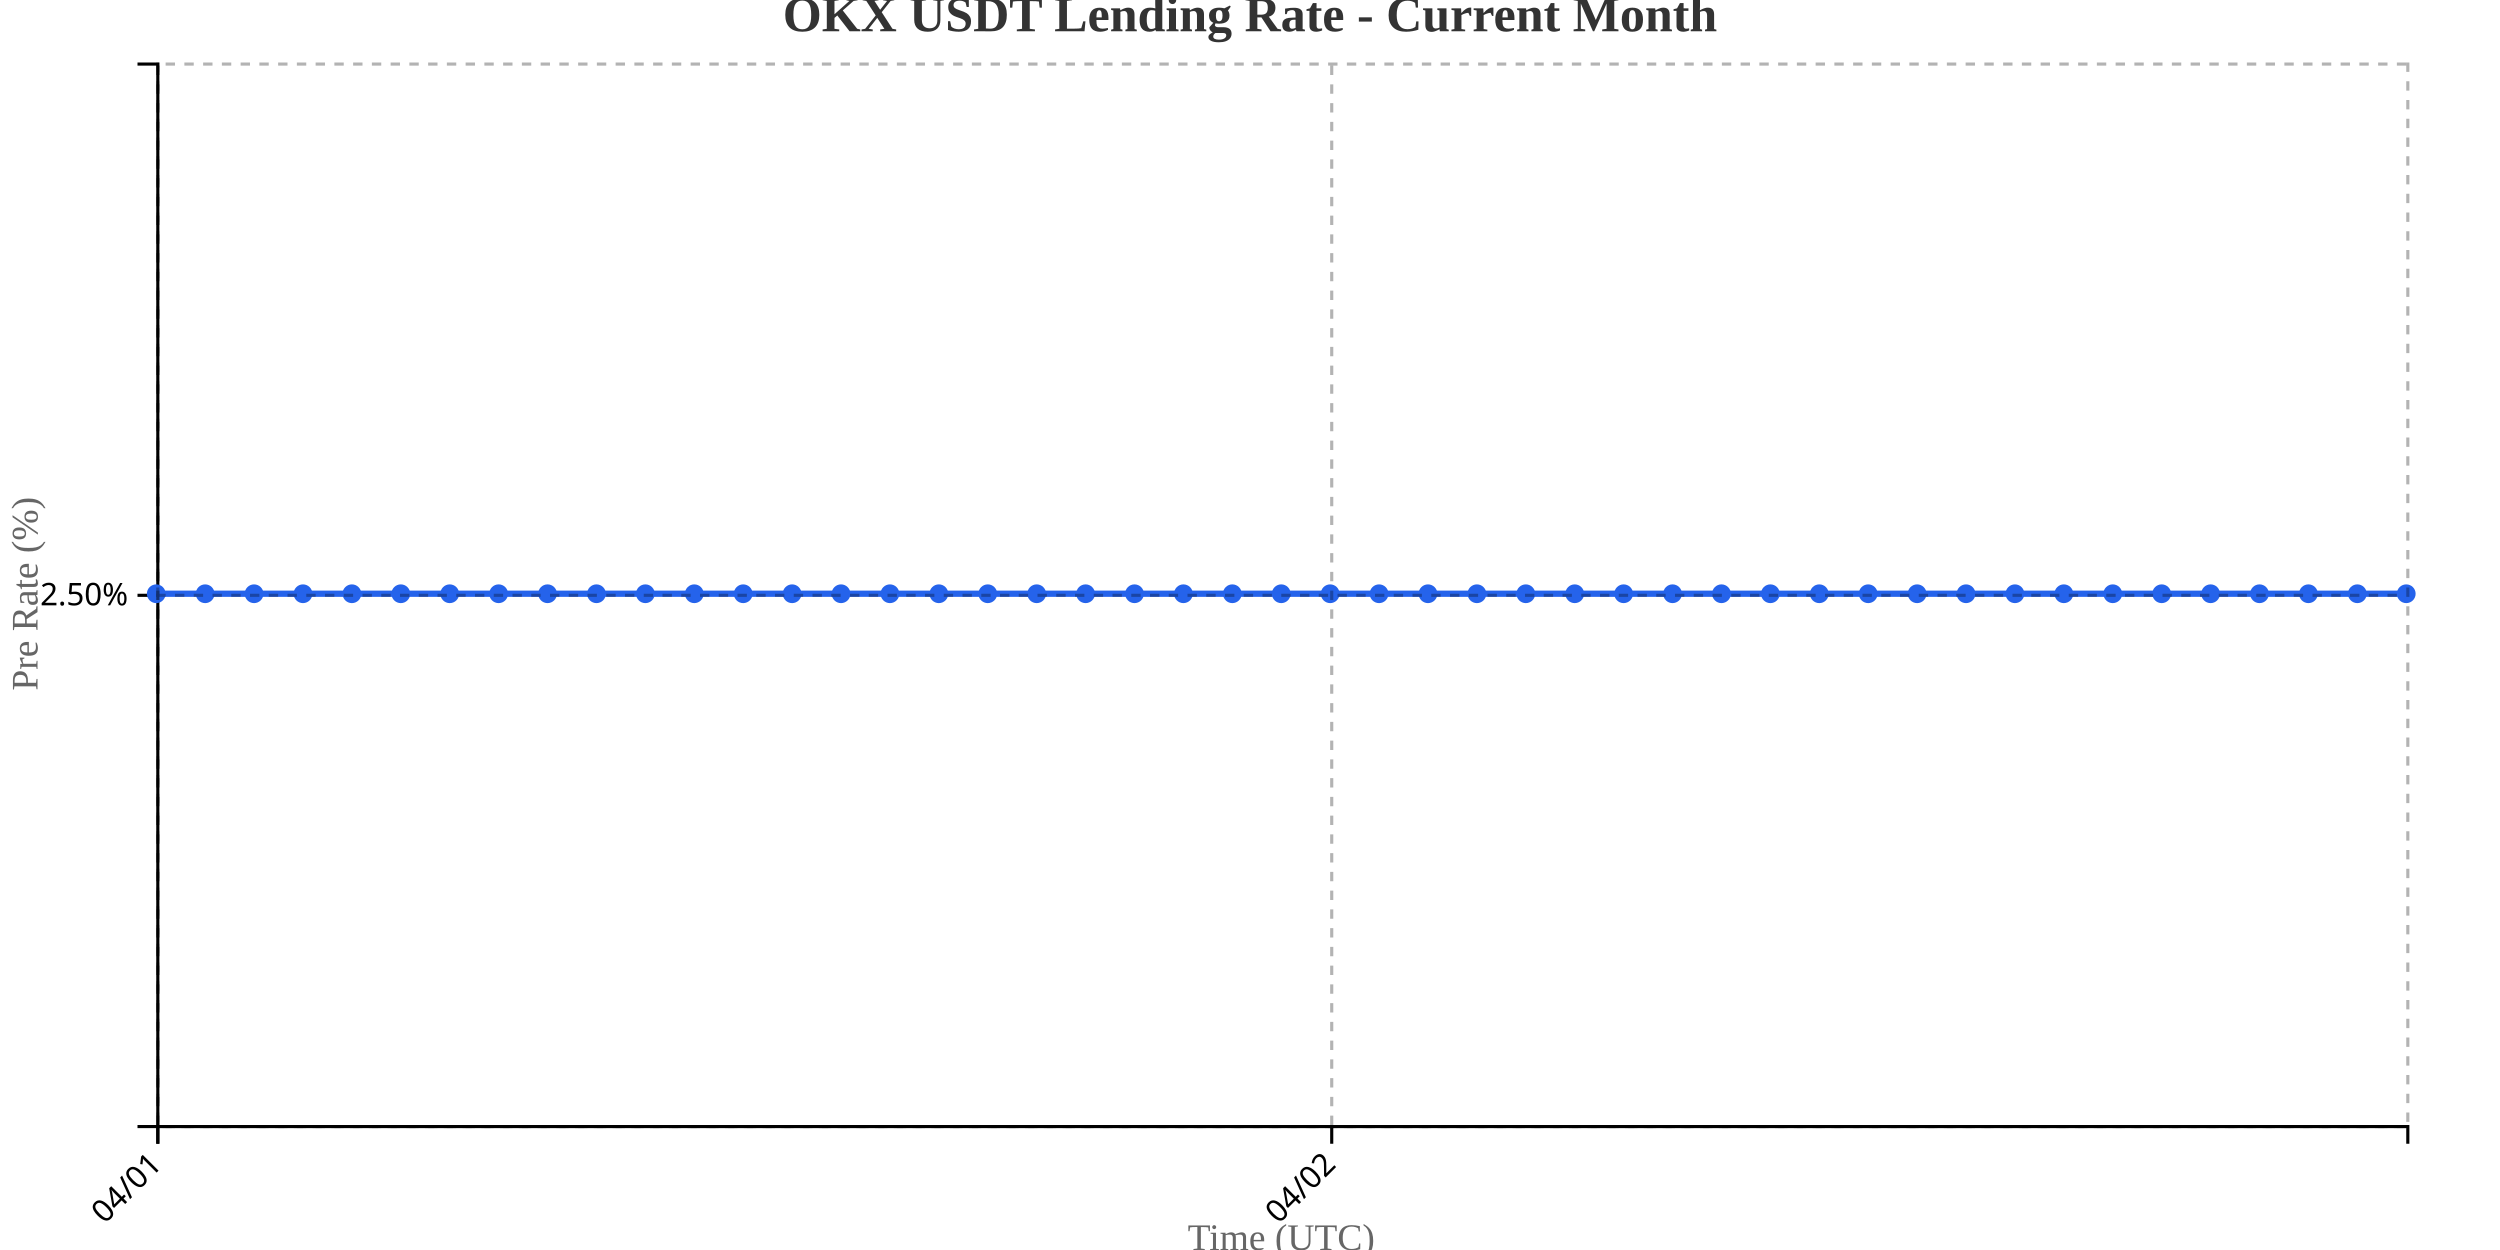
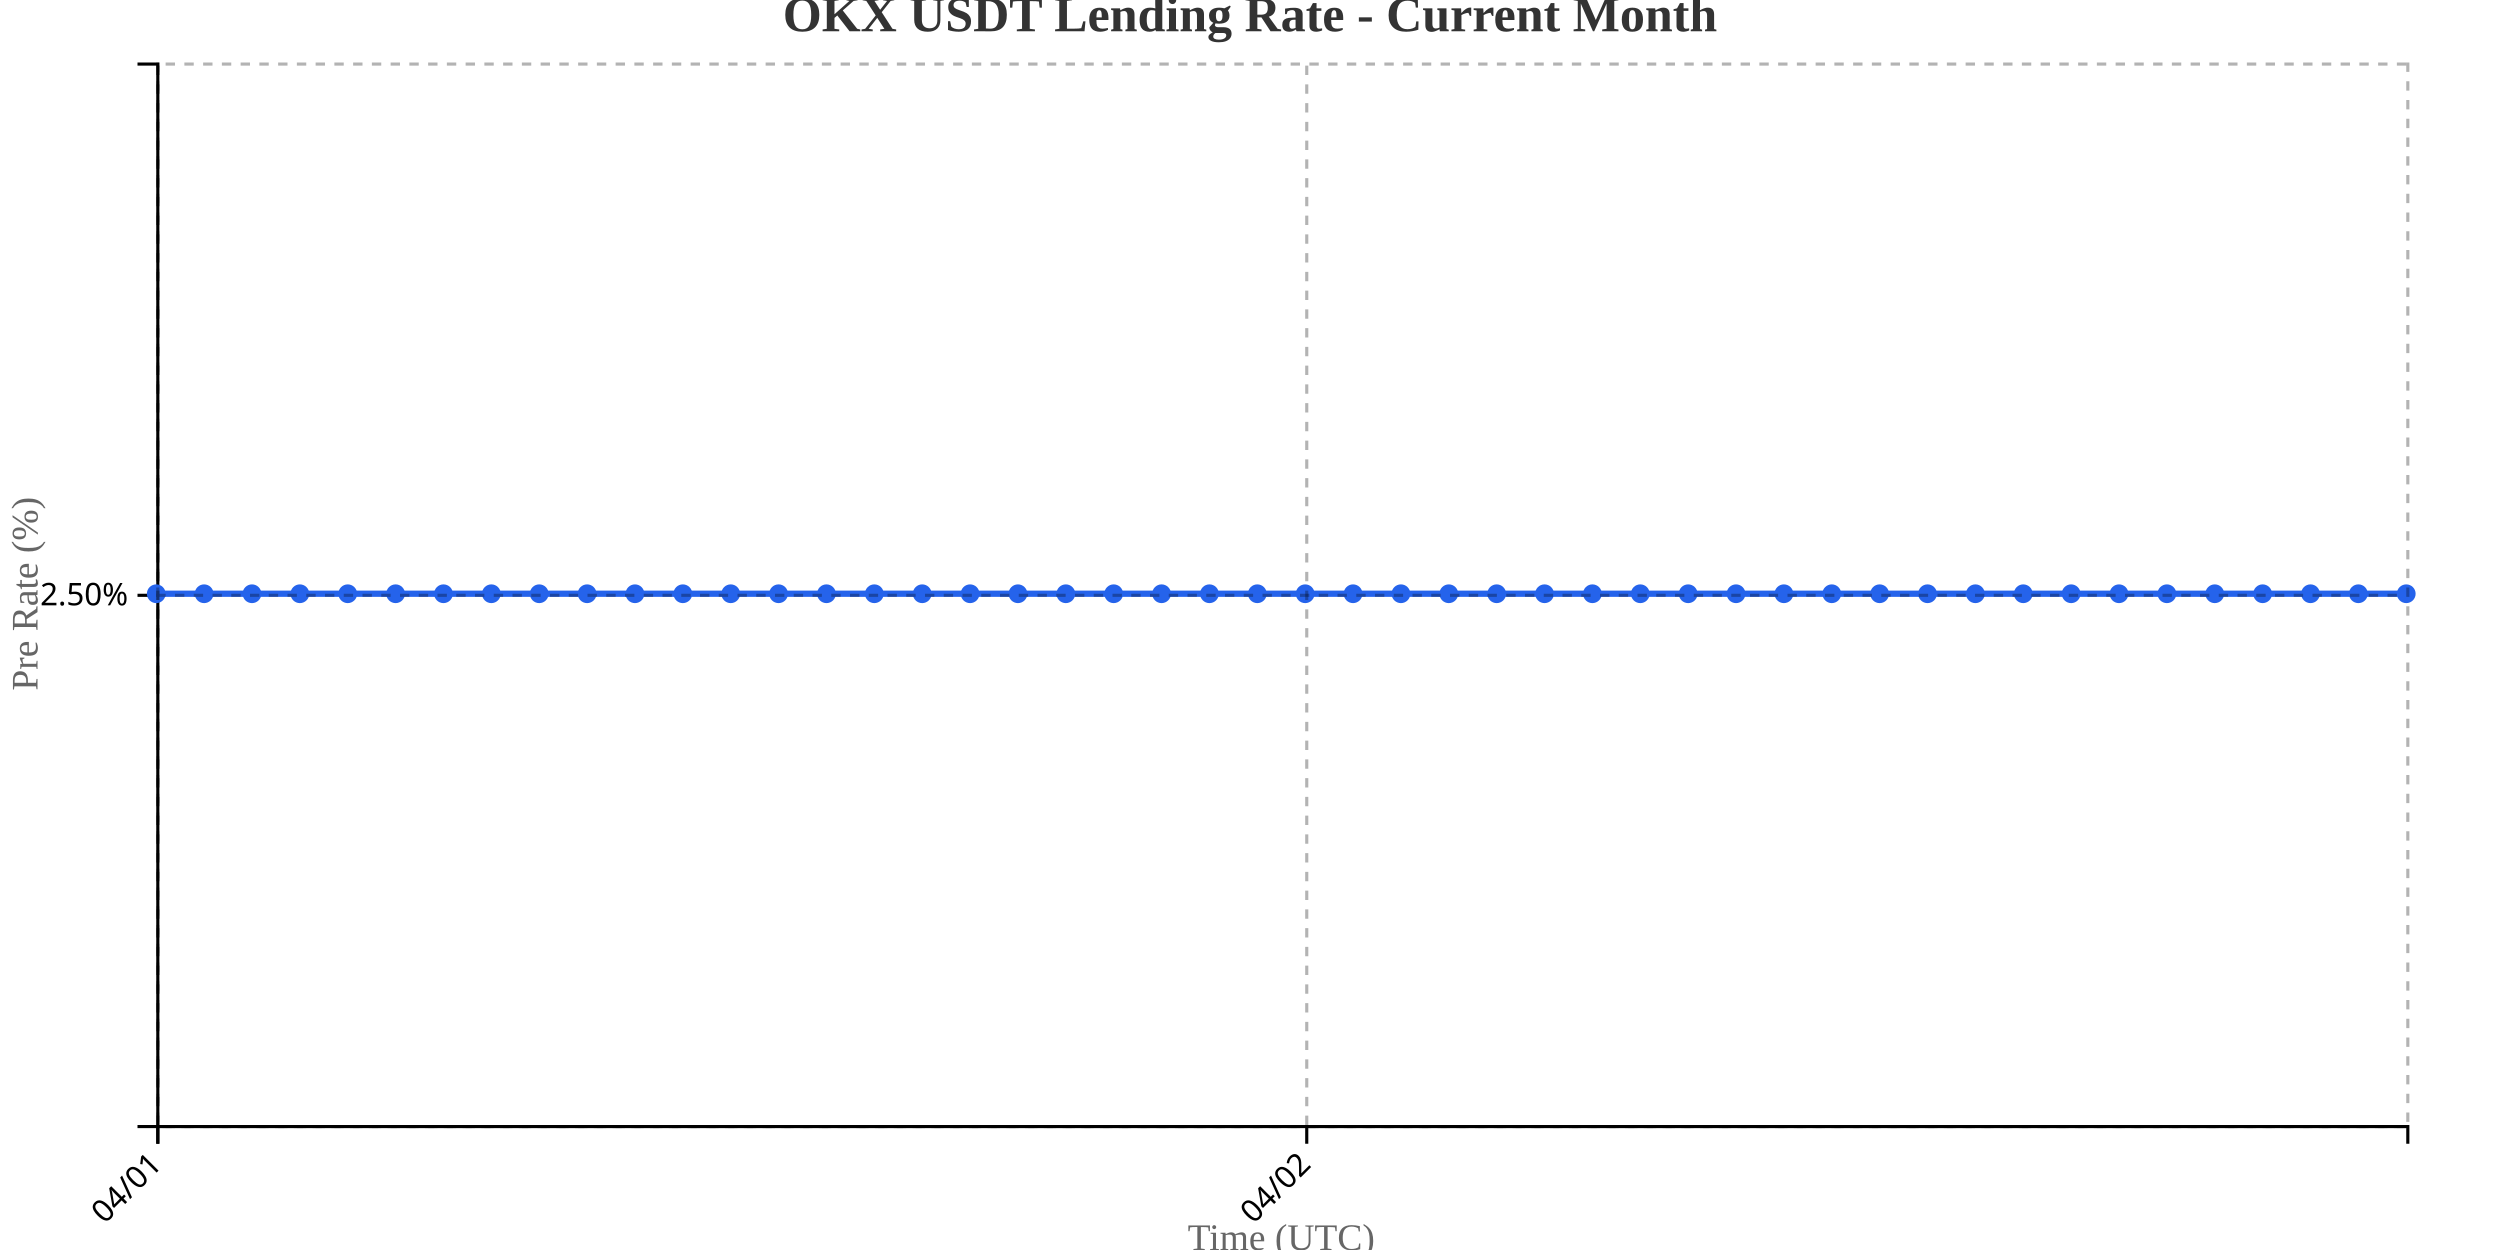
<svg xmlns="http://www.w3.org/2000/svg" width="800" height="400">
  <g transform="translate(50,20)">
    <g transform="translate(0,340)" fill="none" font-size="10" font-family="sans-serif" text-anchor="middle">
      <path class="domain" stroke="currentColor" d="M0.5,6V0.5H720.5V6" />
      <g class="tick" opacity="1" transform="translate(0.5,0)">
        <line stroke="currentColor" y2="6" />
        <text fill="currentColor" y="9" dy=".15em" style="text-anchor: end;" dx="-.8em" transform="rotate(-45)">04/01</text>
      </g>
-       <g class="tick" opacity="1" transform="translate(376.1522,0)">
+       <g class="tick" opacity="1" transform="translate(368.1596,0)">
        <line stroke="currentColor" y2="6" />
        <text fill="currentColor" y="9" dy=".15em" style="text-anchor: end;" dx="-.8em" transform="rotate(-45)">04/02</text>
      </g>
    </g>
    <g fill="none" font-size="10" font-family="sans-serif" text-anchor="end">
      <path class="domain" stroke="currentColor" d="M-6,340.5H0.5V0.5H-6" />
      <g class="tick" opacity="1" transform="translate(0,170.5)">
        <line stroke="currentColor" x2="-6" />
        <text fill="currentColor" x="-9" dy="0.32em">2.50%</text>
      </g>
    </g>
    <text transform="rotate(-90)" y="-50" x="-170" dy="1em" style="text-anchor: middle; font-size: 12px; fill: #666;">Pre Rate (%)</text>
    <text transform="translate(360, 380)" style="text-anchor: middle; font-size: 12px; fill: #666;">Time (UTC)</text>
-     <path fill="none" stroke="#2563eb" stroke-width="2" d="M0,170C5.217,170,10.435,170,15.652,170C20.87,170,26.087,170,31.304,170C36.522,170,41.739,170,46.957,170C52.174,170,57.391,170,62.609,170C67.826,170,73.043,170,78.261,170C83.478,170,88.696,170,93.913,170C99.13,170,104.348,170,109.565,170C114.783,170,120,170,125.217,170C130.435,170,135.652,170,140.87,170C146.087,170,151.304,170,156.522,170C161.739,170,166.957,170,172.174,170C177.391,170,182.609,170,187.826,170C193.043,170,198.261,170,203.478,170C208.696,170,213.913,170,219.13,170C224.348,170,229.565,170,234.783,170C240,170,245.217,170,250.435,170C255.652,170,260.87,170,266.087,170C271.304,170,276.522,170,281.739,170C286.957,170,292.174,170,297.391,170C302.609,170,307.826,170,313.043,170C318.261,170,323.478,170,328.696,170C333.913,170,339.13,170,344.348,170C349.565,170,354.783,170,360,170C365.217,170,370.435,170,375.652,170C380.87,170,386.087,170,391.304,170C396.522,170,401.739,170,406.957,170C412.174,170,417.391,170,422.609,170C427.826,170,433.043,170,438.261,170C443.478,170,448.696,170,453.913,170C459.13,170,464.348,170,469.565,170C474.783,170,480,170,485.217,170C490.435,170,495.652,170,500.87,170C506.087,170,511.304,170,516.522,170C521.739,170,526.957,170,532.174,170C537.391,170,542.609,170,547.826,170C553.043,170,558.261,170,563.478,170C568.696,170,573.913,170,579.13,170C584.348,170,589.565,170,594.783,170C600,170,605.217,170,610.435,170C615.652,170,620.87,170,626.087,170C631.304,170,636.522,170,641.739,170C646.957,170,652.174,170,657.391,170C662.609,170,667.826,170,673.043,170C678.261,170,683.478,170,688.696,170C693.913,170,699.13,170,704.348,170C709.565,170,714.783,170,720,170" />
+     <path fill="none" stroke="#2563eb" stroke-width="2" d="M0,170C5.106,170,10.213,170,15.319,170C20.426,170,25.532,170,30.638,170C35.745,170,40.851,170,45.957,170C51.064,170,56.17,170,61.277,170C66.383,170,71.489,170,76.596,170C81.702,170,86.809,170,91.915,170C97.021,170,102.128,170,107.234,170C112.34,170,117.447,170,122.553,170C127.66,170,132.766,170,137.872,170C142.979,170,148.085,170,153.191,170C158.298,170,163.404,170,168.511,170C173.617,170,178.723,170,183.83,170C188.936,170,194.043,170,199.149,170C204.255,170,209.362,170,214.468,170C219.574,170,224.681,170,229.787,170C234.894,170,240,170,245.106,170C250.213,170,255.319,170,260.426,170C265.532,170,270.638,170,275.745,170C280.851,170,285.957,170,291.064,170C296.17,170,301.277,170,306.383,170C311.489,170,316.596,170,321.702,170C326.809,170,331.915,170,337.021,170C342.128,170,347.234,170,352.34,170C357.447,170,362.553,170,367.66,170C372.766,170,377.872,170,382.979,170C388.085,170,393.191,170,398.298,170C403.404,170,408.511,170,413.617,170C418.723,170,423.83,170,428.936,170C434.043,170,439.149,170,444.255,170C449.362,170,454.468,170,459.574,170C464.681,170,469.787,170,474.894,170C480,170,485.106,170,490.213,170C495.319,170,500.426,170,505.532,170C510.638,170,515.745,170,520.851,170C525.957,170,531.064,170,536.17,170C541.277,170,546.383,170,551.489,170C556.596,170,561.702,170,566.809,170C571.915,170,577.021,170,582.128,170C587.234,170,592.34,170,597.447,170C602.553,170,607.66,170,612.766,170C617.872,170,622.979,170,628.085,170C633.191,170,638.298,170,643.404,170C648.511,170,653.617,170,658.723,170C663.83,170,668.936,170,674.043,170C679.149,170,684.255,170,689.362,170C694.468,170,699.574,170,704.681,170C709.787,170,714.894,170,720,170" />
    <circle class="dot" cx="0" cy="170" r="3" fill="#2563eb" />
-     <circle class="dot" cx="15.652" cy="170" r="3" fill="#2563eb" />
-     <circle class="dot" cx="31.304" cy="170" r="3" fill="#2563eb" />
-     <circle class="dot" cx="46.957" cy="170" r="3" fill="#2563eb" />
-     <circle class="dot" cx="62.609" cy="170" r="3" fill="#2563eb" />
-     <circle class="dot" cx="78.261" cy="170" r="3" fill="#2563eb" />
-     <circle class="dot" cx="93.913" cy="170" r="3" fill="#2563eb" />
-     <circle class="dot" cx="109.565" cy="170" r="3" fill="#2563eb" />
-     <circle class="dot" cx="125.217" cy="170" r="3" fill="#2563eb" />
-     <circle class="dot" cx="140.87" cy="170" r="3" fill="#2563eb" />
-     <circle class="dot" cx="156.522" cy="170" r="3" fill="#2563eb" />
-     <circle class="dot" cx="172.174" cy="170" r="3" fill="#2563eb" />
-     <circle class="dot" cx="187.826" cy="170" r="3" fill="#2563eb" />
-     <circle class="dot" cx="203.478" cy="170" r="3" fill="#2563eb" />
-     <circle class="dot" cx="219.13" cy="170" r="3" fill="#2563eb" />
-     <circle class="dot" cx="234.783" cy="170" r="3" fill="#2563eb" />
-     <circle class="dot" cx="250.435" cy="170" r="3" fill="#2563eb" />
-     <circle class="dot" cx="266.087" cy="170" r="3" fill="#2563eb" />
-     <circle class="dot" cx="281.739" cy="170" r="3" fill="#2563eb" />
-     <circle class="dot" cx="297.391" cy="170" r="3" fill="#2563eb" />
-     <circle class="dot" cx="313.043" cy="170" r="3" fill="#2563eb" />
-     <circle class="dot" cx="328.696" cy="170" r="3" fill="#2563eb" />
-     <circle class="dot" cx="344.348" cy="170" r="3" fill="#2563eb" />
-     <circle class="dot" cx="360" cy="170" r="3" fill="#2563eb" />
-     <circle class="dot" cx="375.652" cy="170" r="3" fill="#2563eb" />
-     <circle class="dot" cx="391.304" cy="170" r="3" fill="#2563eb" />
-     <circle class="dot" cx="406.957" cy="170" r="3" fill="#2563eb" />
-     <circle class="dot" cx="422.609" cy="170" r="3" fill="#2563eb" />
-     <circle class="dot" cx="438.261" cy="170" r="3" fill="#2563eb" />
-     <circle class="dot" cx="453.913" cy="170" r="3" fill="#2563eb" />
-     <circle class="dot" cx="469.565" cy="170" r="3" fill="#2563eb" />
-     <circle class="dot" cx="485.217" cy="170" r="3" fill="#2563eb" />
-     <circle class="dot" cx="500.87" cy="170" r="3" fill="#2563eb" />
-     <circle class="dot" cx="516.522" cy="170" r="3" fill="#2563eb" />
-     <circle class="dot" cx="532.174" cy="170" r="3" fill="#2563eb" />
-     <circle class="dot" cx="547.826" cy="170" r="3" fill="#2563eb" />
-     <circle class="dot" cx="563.478" cy="170" r="3" fill="#2563eb" />
-     <circle class="dot" cx="579.13" cy="170" r="3" fill="#2563eb" />
-     <circle class="dot" cx="594.783" cy="170" r="3" fill="#2563eb" />
-     <circle class="dot" cx="610.435" cy="170" r="3" fill="#2563eb" />
-     <circle class="dot" cx="626.087" cy="170" r="3" fill="#2563eb" />
-     <circle class="dot" cx="641.739" cy="170" r="3" fill="#2563eb" />
-     <circle class="dot" cx="657.391" cy="170" r="3" fill="#2563eb" />
-     <circle class="dot" cx="673.043" cy="170" r="3" fill="#2563eb" />
-     <circle class="dot" cx="688.696" cy="170" r="3" fill="#2563eb" />
-     <circle class="dot" cx="704.348" cy="170" r="3" fill="#2563eb" />
+     <circle class="dot" cx="15.319" cy="170" r="3" fill="#2563eb" />
+     <circle class="dot" cx="30.638" cy="170" r="3" fill="#2563eb" />
+     <circle class="dot" cx="45.957" cy="170" r="3" fill="#2563eb" />
+     <circle class="dot" cx="61.277" cy="170" r="3" fill="#2563eb" />
+     <circle class="dot" cx="76.596" cy="170" r="3" fill="#2563eb" />
+     <circle class="dot" cx="91.915" cy="170" r="3" fill="#2563eb" />
+     <circle class="dot" cx="107.234" cy="170" r="3" fill="#2563eb" />
+     <circle class="dot" cx="122.553" cy="170" r="3" fill="#2563eb" />
+     <circle class="dot" cx="137.872" cy="170" r="3" fill="#2563eb" />
+     <circle class="dot" cx="153.191" cy="170" r="3" fill="#2563eb" />
+     <circle class="dot" cx="168.511" cy="170" r="3" fill="#2563eb" />
+     <circle class="dot" cx="183.83" cy="170" r="3" fill="#2563eb" />
+     <circle class="dot" cx="199.149" cy="170" r="3" fill="#2563eb" />
+     <circle class="dot" cx="214.468" cy="170" r="3" fill="#2563eb" />
+     <circle class="dot" cx="229.787" cy="170" r="3" fill="#2563eb" />
+     <circle class="dot" cx="245.106" cy="170" r="3" fill="#2563eb" />
+     <circle class="dot" cx="260.426" cy="170" r="3" fill="#2563eb" />
+     <circle class="dot" cx="275.745" cy="170" r="3" fill="#2563eb" />
+     <circle class="dot" cx="291.064" cy="170" r="3" fill="#2563eb" />
+     <circle class="dot" cx="306.383" cy="170" r="3" fill="#2563eb" />
+     <circle class="dot" cx="321.702" cy="170" r="3" fill="#2563eb" />
+     <circle class="dot" cx="337.021" cy="170" r="3" fill="#2563eb" />
+     <circle class="dot" cx="352.34" cy="170" r="3" fill="#2563eb" />
+     <circle class="dot" cx="367.66" cy="170" r="3" fill="#2563eb" />
+     <circle class="dot" cx="382.979" cy="170" r="3" fill="#2563eb" />
+     <circle class="dot" cx="398.298" cy="170" r="3" fill="#2563eb" />
+     <circle class="dot" cx="413.617" cy="170" r="3" fill="#2563eb" />
+     <circle class="dot" cx="428.936" cy="170" r="3" fill="#2563eb" />
+     <circle class="dot" cx="444.255" cy="170" r="3" fill="#2563eb" />
+     <circle class="dot" cx="459.574" cy="170" r="3" fill="#2563eb" />
+     <circle class="dot" cx="474.894" cy="170" r="3" fill="#2563eb" />
+     <circle class="dot" cx="490.213" cy="170" r="3" fill="#2563eb" />
+     <circle class="dot" cx="505.532" cy="170" r="3" fill="#2563eb" />
+     <circle class="dot" cx="520.851" cy="170" r="3" fill="#2563eb" />
+     <circle class="dot" cx="536.17" cy="170" r="3" fill="#2563eb" />
+     <circle class="dot" cx="551.489" cy="170" r="3" fill="#2563eb" />
+     <circle class="dot" cx="566.809" cy="170" r="3" fill="#2563eb" />
+     <circle class="dot" cx="582.128" cy="170" r="3" fill="#2563eb" />
+     <circle class="dot" cx="597.447" cy="170" r="3" fill="#2563eb" />
+     <circle class="dot" cx="612.766" cy="170" r="3" fill="#2563eb" />
+     <circle class="dot" cx="628.085" cy="170" r="3" fill="#2563eb" />
+     <circle class="dot" cx="643.404" cy="170" r="3" fill="#2563eb" />
+     <circle class="dot" cx="658.723" cy="170" r="3" fill="#2563eb" />
+     <circle class="dot" cx="674.043" cy="170" r="3" fill="#2563eb" />
+     <circle class="dot" cx="689.362" cy="170" r="3" fill="#2563eb" />
+     <circle class="dot" cx="704.681" cy="170" r="3" fill="#2563eb" />
    <circle class="dot" cx="720" cy="170" r="3" fill="#2563eb" />
    <g class="grid" transform="translate(0,340)" fill="none" font-size="10" font-family="sans-serif" text-anchor="middle" style="stroke-dasharray: 3,3; opacity: 0.3;">
      <path class="domain" stroke="currentColor" d="M0.5,-340V0.5H720.5V-340" />
      <g class="tick" opacity="1" transform="translate(0.5,0)">
        <line stroke="currentColor" y2="-340" />
        <text fill="currentColor" y="3" dy="0.71em" />
      </g>
-       <g class="tick" opacity="1" transform="translate(376.1522,0)">
+       <g class="tick" opacity="1" transform="translate(368.1596,0)">
        <line stroke="currentColor" y2="-340" />
        <text fill="currentColor" y="3" dy="0.71em" />
      </g>
    </g>
    <g class="grid" fill="none" font-size="10" font-family="sans-serif" text-anchor="end" style="stroke-dasharray: 3,3; opacity: 0.3;">
      <path class="domain" stroke="currentColor" d="M720,340.5H0.5V0.5H720" />
      <g class="tick" opacity="1" transform="translate(0,170.5)">
        <line stroke="currentColor" x2="720" />
        <text fill="currentColor" x="-3" dy="0.32em" />
      </g>
    </g>
  </g>
  <text x="400" y="10" text-anchor="middle" style="font-size: 16px; font-weight: bold; fill: #333;">OKX USDT Lending Rate - Current Month</text>
</svg>
